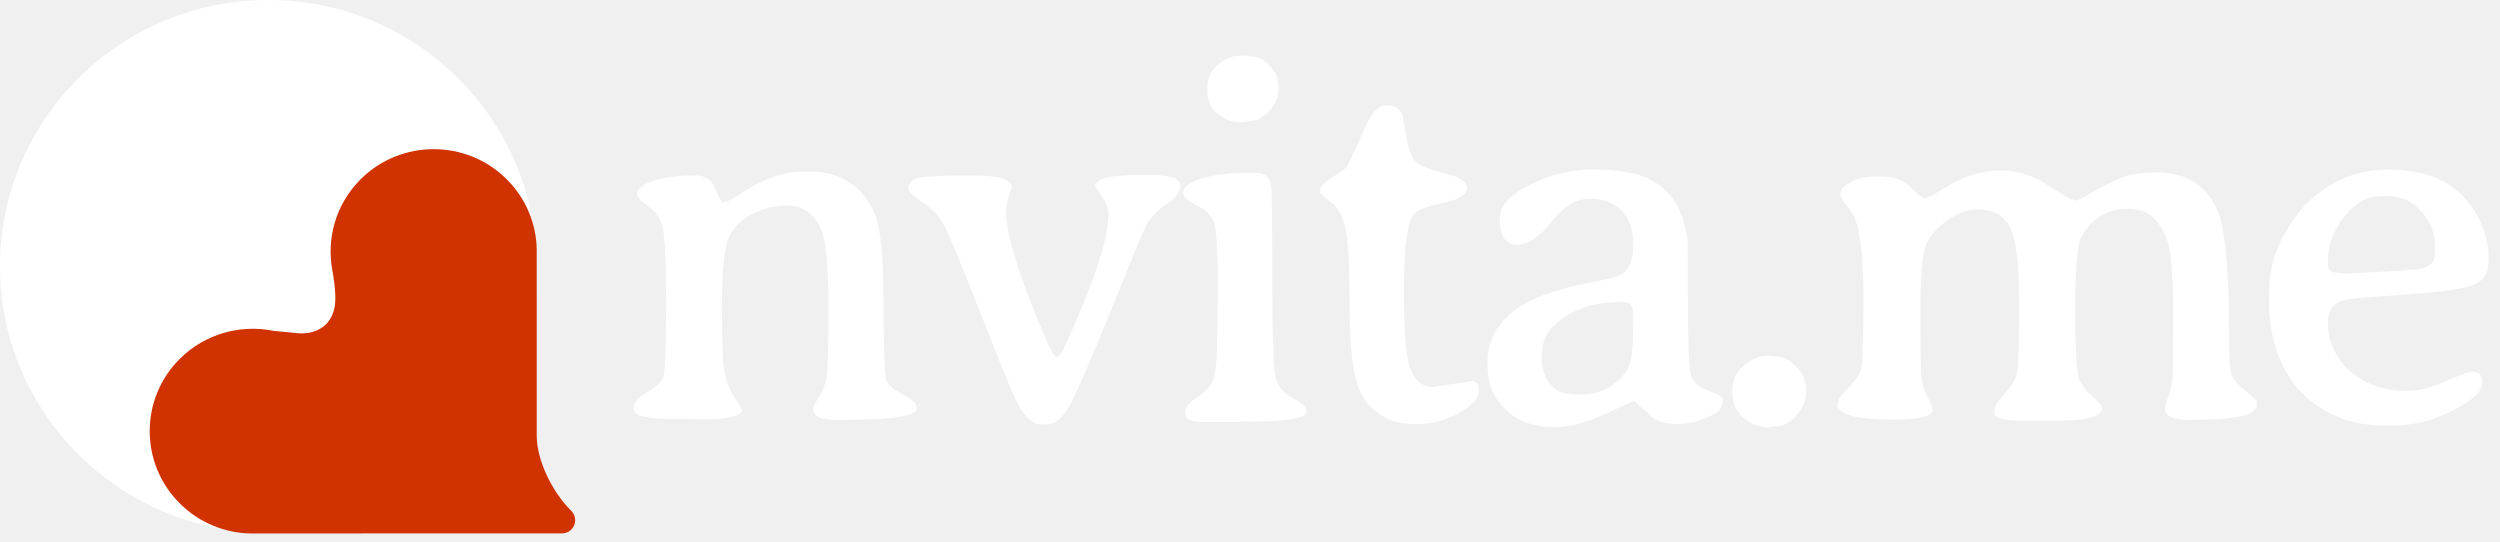
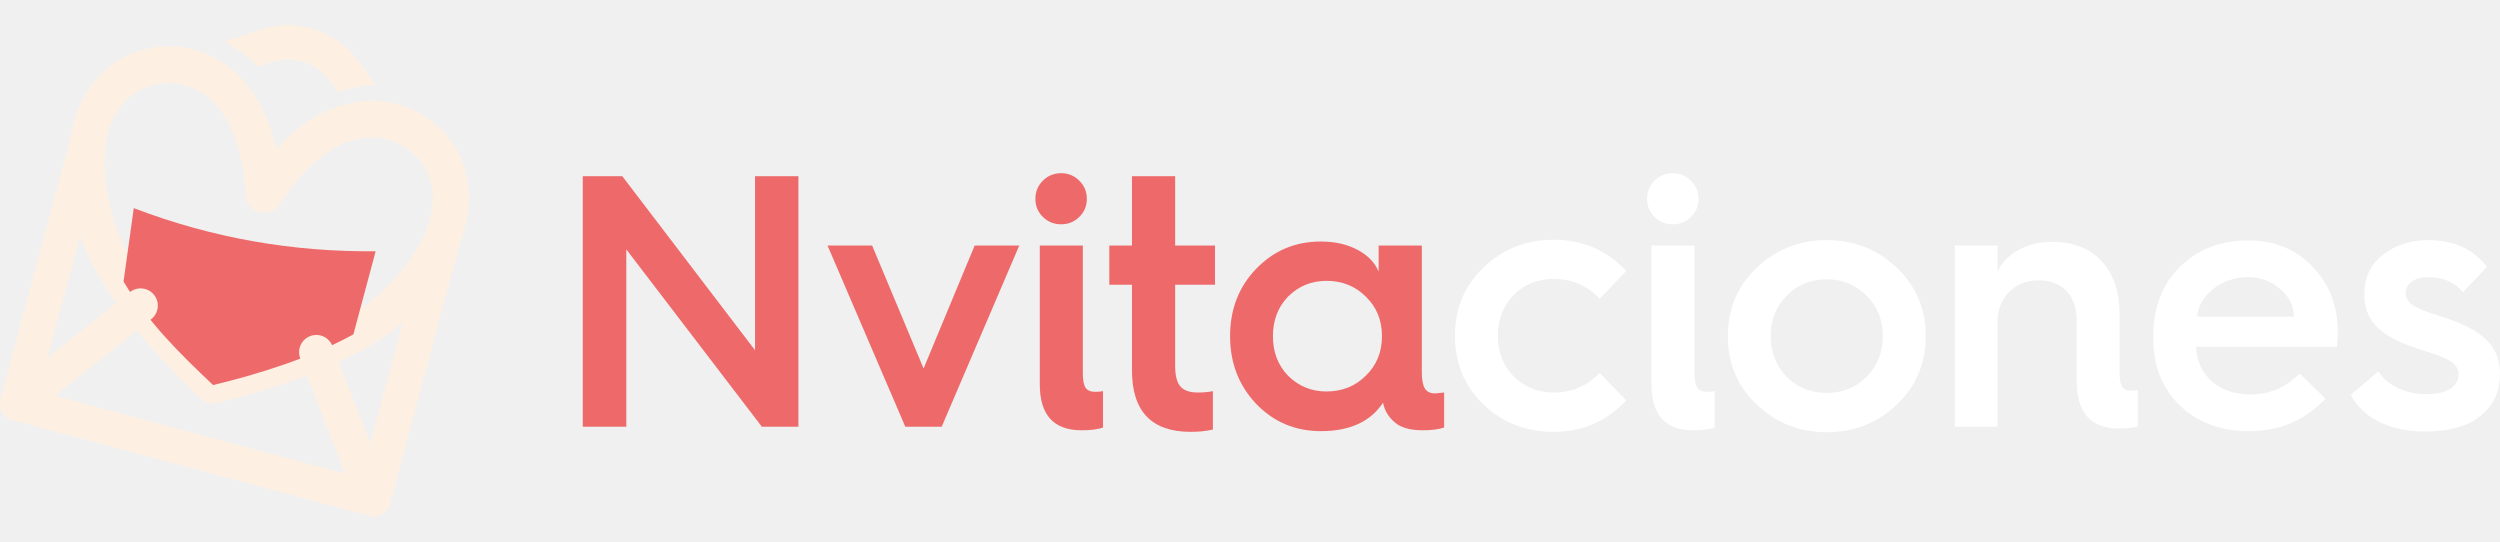
<svg xmlns="http://www.w3.org/2000/svg" width="100%" height="100%" viewBox="0 0 157 34" version="1.1" xml:space="preserve" style="fill-rule:evenodd;clip-rule:evenodd;stroke-linejoin:round;stroke-miterlimit:2;">
-   <path d="M16.847,33.456c-9.298,0 -16.847,-7.495 -16.847,-16.728c0,-9.232 7.549,-16.728 16.847,-16.728c9.298,0 16.847,7.496 16.847,16.728" style="fill:#fff;" />
-   <path d="M18.833,20.936c0.201,0.002 0.387,-0.006 0.533,-0.031c0.511,-0.088 0.885,-0.317 1.122,-0.557c0.241,-0.245 0.476,-0.649 0.549,-1.199c0.1,-0.75 -0.15,-2.092 -0.15,-2.092c-0.407,-2.036 0.182,-4.231 1.77,-5.808c2.526,-2.509 6.629,-2.509 9.156,0c1.235,1.227 1.874,2.827 1.893,4.436c0.001,0.064 0.001,6.244 0.001,11.685c0,1.434 0.864,3.398 2.166,4.713c0.241,0.235 0.314,0.591 0.186,0.902c-0.128,0.31 -0.432,0.512 -0.77,0.512c-8.221,0.004 -19.475,0.004 -19.525,0.004c-1.62,-0.019 -3.232,-0.654 -4.467,-1.881c-2.527,-2.509 -2.527,-6.583 0,-9.091c1.595,-1.584 3.818,-2.167 5.877,-1.752l1.659,0.159Z" style="fill:#d03200;" />
-   <path d="M42.073,26.307c-1.519,-0 -2.279,-0.216 -2.279,-0.647c0,-0.355 0.2,-0.646 0.598,-0.873c0.722,-0.409 1.142,-0.775 1.261,-1.099c0.118,-0.334 0.178,-1.891 0.178,-4.671c0,-2.79 -0.086,-4.423 -0.259,-4.897c-0.161,-0.485 -0.463,-0.883 -0.905,-1.196c-0.442,-0.312 -0.663,-0.565 -0.663,-0.759c0,-0.194 0.146,-0.377 0.437,-0.55c0.679,-0.398 1.756,-0.598 3.232,-0.598c0.442,-0 0.787,0.151 1.035,0.453c0.086,0.107 0.204,0.344 0.355,0.711c0.162,0.355 0.27,0.533 0.323,0.533c0.205,-0.011 0.523,-0.156 0.954,-0.436c1.487,-1.002 2.834,-1.503 4.041,-1.503l0.549,-0c0.873,-0 1.659,0.215 2.36,0.646c0.7,0.431 1.239,1.078 1.616,1.94c0.388,0.862 0.582,2.742 0.582,5.64c0,2.888 0.059,4.504 0.178,4.849c0.129,0.334 0.479,0.647 1.05,0.937c0.582,0.291 0.873,0.577 0.873,0.857c0,0.485 -1.53,0.727 -4.59,0.727l-0.485,-0c-0.97,-0 -1.455,-0.231 -1.455,-0.695c0,-0.097 0.119,-0.328 0.356,-0.695c0.237,-0.377 0.399,-0.792 0.485,-1.244c0.086,-0.453 0.129,-1.94 0.129,-4.461c0,-2.532 -0.156,-4.159 -0.469,-4.881c-0.43,-0.991 -1.147,-1.487 -2.149,-1.487c-0.733,-0 -1.444,0.173 -2.134,0.517c-0.678,0.334 -1.174,0.814 -1.486,1.439c-0.302,0.614 -0.453,2.095 -0.453,4.444c0,2.339 0.065,3.756 0.194,4.251c0.129,0.485 0.285,0.878 0.469,1.18l0.598,0.97c0,0.42 -0.846,0.63 -2.538,0.63l-0.986,-0.032l-1.002,-0Zm23.655,0.339l-0.371,-0c-0.507,-0 -1.008,-0.469 -1.503,-1.406c-0.248,-0.474 -1.008,-2.333 -2.279,-5.576c-1.272,-3.243 -2.048,-5.113 -2.328,-5.608c-0.28,-0.507 -0.716,-0.954 -1.309,-1.342c-0.592,-0.398 -0.889,-0.7 -0.889,-0.905c0,-0.334 0.237,-0.549 0.711,-0.646c0.474,-0.097 1.557,-0.146 3.249,-0.146c1.692,-0 2.538,0.243 2.538,0.727c0,0.033 -0.06,0.211 -0.178,0.534c-0.119,0.312 -0.178,0.657 -0.178,1.034c0,1.476 0.84,4.159 2.521,8.049c0.313,0.711 0.534,1.067 0.663,1.067c0.129,-0 0.339,-0.323 0.63,-0.97c1.735,-3.836 2.602,-6.497 2.602,-7.984c0,-0.367 -0.14,-0.754 -0.42,-1.164c-0.28,-0.409 -0.42,-0.619 -0.42,-0.63c0,-0.463 1.002,-0.695 3.006,-0.695l0.388,-0c1.314,-0 1.972,0.226 1.972,0.679c0,0.388 -0.286,0.77 -0.857,1.147c-0.571,0.367 -1.007,0.824 -1.309,1.374c-0.14,0.248 -0.857,1.977 -2.15,5.188c-1.293,3.2 -2.165,5.215 -2.618,6.045c-0.452,0.819 -0.943,1.228 -1.471,1.228Zm14.556,-20.962c0,0.474 -0.204,0.915 -0.614,1.325c-0.399,0.399 -0.797,0.598 -1.196,0.598c-0.086,0.021 -0.156,0.032 -0.21,0.032l-0.356,0.033c-0.539,-0 -1.023,-0.178 -1.455,-0.534c-0.42,-0.355 -0.63,-0.813 -0.63,-1.374l0,-0.291c0,-0.56 0.221,-1.029 0.663,-1.406c0.453,-0.388 0.969,-0.581 1.551,-0.581l0.081,-0l0.55,0.064c0.334,-0 0.679,0.183 1.034,0.55c0.366,0.355 0.55,0.716 0.55,1.083l0.032,0.145l0,0.356Zm-5.139,7.208c-0.561,-0.269 -0.841,-0.523 -0.841,-0.76c0,-0.237 0.113,-0.425 0.34,-0.565c0.786,-0.474 2.031,-0.711 3.733,-0.711l0.469,-0c0.581,-0 0.91,0.269 0.985,0.808c0.044,0.291 0.065,2.252 0.065,5.883c0,3.62 0.076,5.7 0.226,6.238c0.151,0.528 0.513,0.938 1.083,1.229c0.571,0.28 0.857,0.565 0.857,0.856c0,0.41 -1.336,0.614 -4.008,0.614l-0.485,0.017l-1.972,-0c-0.787,-0 -1.18,-0.194 -1.18,-0.582c0,-0.323 0.237,-0.636 0.711,-0.938c0.485,-0.301 0.819,-0.635 1.002,-1.002c0.205,-0.398 0.308,-1.33 0.308,-2.796l0.015,-0.517l0,-0.501l0.017,-0.76l0,-0.501l0.016,-0.501c0,-2.553 -0.087,-4.04 -0.258,-4.46c-0.162,-0.431 -0.523,-0.782 -1.083,-1.051Zm14.846,11.411l2.457,-0.372c0.28,0 0.42,0.221 0.42,0.663c0,0.431 -0.415,0.878 -1.244,1.341c-0.83,0.463 -1.703,0.695 -2.619,0.695l-0.323,0c-0.722,0 -1.374,-0.189 -1.956,-0.566c-0.581,-0.377 -1.007,-0.84 -1.276,-1.39c-0.464,-0.959 -0.696,-2.774 -0.696,-5.446c0,-2.683 -0.096,-4.359 -0.291,-5.027c-0.183,-0.668 -0.425,-1.126 -0.726,-1.374c-0.561,-0.452 -0.841,-0.7 -0.841,-0.743c0,-0.28 0.145,-0.517 0.436,-0.711c0.744,-0.496 1.148,-0.776 1.212,-0.841c0.076,-0.075 0.491,-0.959 1.245,-2.65c0.377,-0.841 0.803,-1.261 1.277,-1.261c0.484,0 0.808,0.172 0.97,0.517c0.042,0.086 0.134,0.555 0.274,1.406c0.151,0.852 0.362,1.401 0.631,1.649c0.269,0.237 0.867,0.469 1.794,0.695c0.926,0.215 1.39,0.528 1.39,0.937c0,0.41 -0.512,0.717 -1.536,0.922c-1.023,0.204 -1.643,0.468 -1.858,0.792c-0.377,0.549 -0.566,2.101 -0.566,4.654c0,2.554 0.118,4.165 0.355,4.833c0.302,0.851 0.792,1.277 1.471,1.277Zm21.031,2.521c-0.561,-0 -1.072,-0.199 -1.536,-0.598c-0.463,-0.399 -0.695,-0.921 -0.695,-1.568l-0,-0.145c-0,-0.625 0.237,-1.142 0.711,-1.552c0.485,-0.409 0.975,-0.614 1.471,-0.614l0.291,-0c0.162,0.032 0.28,0.048 0.355,0.048c0.378,-0 0.771,0.205 1.18,0.615c0.41,0.409 0.614,0.883 0.614,1.422l-0,0.226c-0,0.496 -0.198,0.975 -0.597,1.439c-0.388,0.452 -0.835,0.678 -1.342,0.678l-0.371,0.049l-0.081,-0Z" style="fill:#fff;fill-rule:nonzero;" />
-   <path d="M102.051,18.97l-0.275,0c-1.414,0 -2.597,0.319 -3.547,0.956c-0.939,0.626 -1.408,1.408 -1.408,2.348l0,0.323c0,0.551 0.167,1.048 0.502,1.49c0.345,0.432 0.788,0.648 1.327,0.648l0.195,0.032l0.486,0c1.122,0 2.04,-0.458 2.752,-1.376c0.314,-0.399 0.47,-1.22 0.47,-2.461l0,-0.292l0.016,-0.389l0,-0.388c0,-0.594 -0.172,-0.891 -0.518,-0.891Zm-7.87,-5.23c0,-0.799 0.632,-1.512 1.895,-2.138c1.274,-0.637 2.591,-0.955 3.951,-0.955l0.129,0c1.296,0 2.332,0.156 3.11,0.469c1.576,0.627 2.477,1.954 2.704,3.984c0.021,0.205 0.032,1.565 0.032,4.081c0,2.504 0.065,3.972 0.195,4.404c0.14,0.432 0.507,0.751 1.101,0.956c0.604,0.205 0.907,0.399 0.907,0.583c0,0.388 -0.195,0.685 -0.583,0.89c-0.778,0.411 -1.544,0.616 -2.3,0.616c-0.745,0 -1.301,-0.173 -1.668,-0.519c-0.658,-0.615 -1.009,-0.923 -1.052,-0.923c-0.044,0 -0.654,0.276 -1.83,0.826c-1.177,0.54 -2.208,0.81 -3.093,0.81c-1.328,0 -2.37,-0.367 -3.125,-1.101c-0.756,-0.734 -1.134,-1.625 -1.134,-2.672l0,-0.405c0,-1.123 0.486,-2.11 1.457,-2.963c0.972,-0.853 2.721,-1.517 5.247,-1.992c0.918,-0.173 1.495,-0.335 1.733,-0.486c0.475,-0.302 0.712,-0.917 0.712,-1.846c0,-0.928 -0.248,-1.641 -0.745,-2.137c-0.496,-0.497 -1.16,-0.745 -1.991,-0.745c-0.832,0 -1.636,0.485 -2.413,1.457c-0.767,0.961 -1.468,1.441 -2.105,1.441c-0.756,0 -1.134,-0.545 -1.134,-1.635Z" style="fill:#fff;fill-rule:nonzero;" />
-   <path d="M126.676,23.414c0.087,-0.421 0.13,-1.859 0.13,-4.316c0,-2.456 -0.189,-4.062 -0.566,-4.816c-0.377,-0.754 -1.077,-1.131 -2.101,-1.131c-0.614,0 -1.25,0.242 -1.907,0.727c-0.657,0.474 -1.094,1.002 -1.31,1.584c-0.215,0.582 -0.323,1.939 -0.323,4.073c0,2.122 0.017,3.432 0.049,3.927c0.043,0.496 0.124,0.884 0.242,1.164l0.21,0.404c0.173,0.334 0.259,0.576 0.259,0.727c0,0.399 -0.824,0.598 -2.473,0.598c-1.648,0 -2.72,-0.167 -3.216,-0.501l-0.291,-0.307c0,-0.302 0.107,-0.56 0.323,-0.776c0.647,-0.657 1.029,-1.158 1.148,-1.503c0.118,-0.345 0.178,-1.869 0.178,-4.574c0,-2.715 -0.232,-4.487 -0.696,-5.317l-0.339,-0.437c-0.28,-0.355 -0.42,-0.624 -0.42,-0.808c0,-0.194 0.199,-0.414 0.598,-0.662c0.41,-0.259 1.04,-0.388 1.891,-0.388c0.862,0 1.508,0.231 1.939,0.695c0.432,0.452 0.738,0.679 0.921,0.679l0.486,-0.227l1.228,-0.727c1.002,-0.528 2.02,-0.792 3.055,-0.792c1.034,0 2.02,0.318 2.957,0.954c0.938,0.625 1.525,0.937 1.762,0.937l0.55,-0.259l0.597,-0.355c0.507,-0.302 1.051,-0.571 1.633,-0.808c0.56,-0.237 1.304,-0.356 2.231,-0.356c1.767,0 3.016,0.733 3.749,2.198c0.538,1.078 0.808,3.599 0.808,7.564c0,1.703 0.054,2.694 0.162,2.974c0.108,0.27 0.399,0.598 0.873,0.986c0.474,0.388 0.711,0.614 0.711,0.679l0,0.388l-0.307,0.291c-0.518,0.312 -1.832,0.468 -3.944,0.468c-1.013,0 -1.519,-0.247 -1.519,-0.743c0,-0.054 0.07,-0.296 0.21,-0.727c0.151,-0.431 0.237,-0.776 0.259,-1.035c0.032,-0.269 0.048,-1.643 0.048,-4.121c0,-2.478 -0.124,-4.03 -0.372,-4.655c-0.237,-0.636 -0.539,-1.121 -0.905,-1.455c-0.355,-0.344 -0.9,-0.517 -1.633,-0.517c-0.732,0 -1.352,0.2 -1.858,0.598c-0.506,0.399 -0.862,0.846 -1.067,1.342c-0.204,0.485 -0.307,1.961 -0.307,4.428c0,2.468 0.076,3.895 0.226,4.283c0.151,0.377 0.432,0.749 0.841,1.115c0.42,0.367 0.63,0.609 0.63,0.728c0,0.539 -0.943,0.808 -2.828,0.808l-2.263,0c-1.132,0 -1.697,-0.162 -1.697,-0.485c0,-0.334 0.14,-0.652 0.42,-0.954c0.604,-0.635 0.943,-1.158 1.018,-1.567Zm26.241,-7.484l-0,-0.501c-0,-0.797 -0.285,-1.513 -0.856,-2.149c-0.571,-0.647 -1.271,-0.97 -2.101,-0.97l-0.307,-0c-0.151,0.022 -0.253,0.032 -0.307,0.032c-0.755,-0 -1.471,0.431 -2.15,1.293c-0.668,0.862 -1.002,1.784 -1.002,2.764l-0,0.21c-0,0.345 0.205,0.518 0.615,0.518c0.161,0.032 0.247,0.048 0.258,0.048l0.372,0.016l0.096,-0l0.114,-0.016l3.119,-0.178l0.582,-0.064c1.045,-0 1.567,-0.334 1.567,-1.003Zm-6.723,4.284c-0,1.228 0.463,2.257 1.39,3.087c0.926,0.829 2.101,1.244 3.524,1.244c0.57,0 1.088,-0.081 1.551,-0.242c0.474,-0.173 0.986,-0.378 1.536,-0.615c0.56,-0.237 0.91,-0.355 1.05,-0.355c0.431,0 0.647,0.232 0.647,0.695c-0,0.625 -0.798,1.293 -2.393,2.004c-1.034,0.463 -2.144,0.695 -3.329,0.695l-0.355,0c-2.026,0 -3.707,-0.614 -5.043,-1.843c-0.722,-0.668 -1.282,-1.519 -1.681,-2.553c-0.398,-1.045 -0.598,-2.166 -0.598,-3.362l0.016,-0.372l-0,-0.371c-0,-1.035 0.237,-2.053 0.712,-3.055c0.484,-1.002 1.061,-1.826 1.728,-2.473c1.412,-1.358 3.087,-2.042 5.027,-2.053c2.931,0 4.881,1.143 5.851,3.427c0.302,0.722 0.453,1.384 0.453,1.988l-0,0.323c-0,0.744 -0.308,1.245 -0.922,1.503c-0.614,0.248 -2.063,0.453 -4.347,0.614c-2.285,0.162 -3.524,0.27 -3.718,0.324c-0.733,0.183 -1.099,0.646 -1.099,1.39Z" style="fill:#fff;fill-rule:nonzero;" />
+   <g>
+     <g>
+       <path d="M17.355,9.352c1.872,-2.009 3.773,-2.85 5.441,-3c2.386,-0.216 4.401,0.952 5.534,2.513c2.122,2.921 1.196,7.372 -2.68,11.033c-2.538,2.536 -7.762,4.396 -12.002,5.403c-0.378,0.09 -0.775,-0.017 -1.057,-0.283c-3.166,-2.991 -6.758,-7.211 -7.689,-10.667c-1.531,-5.117 -0.108,-9.439 3.192,-10.908c1.762,-0.785 4.091,-0.789 6.049,0.59c1.369,0.964 2.595,2.643 3.212,5.319Zm-1.913,2.92c-0.161,-2.742 -0.878,-4.584 -1.901,-5.713c-1.339,-1.478 -3.18,-1.606 -4.511,-1.013c-2.432,1.082 -3.052,4.381 -1.921,8.153c0.004,0.011 0.007,0.022 0.01,0.033c0.794,2.975 3.842,6.512 6.603,9.182c3.725,-0.932 8.133,-2.471 10.308,-4.65c0.008,-0.009 0.016,-0.017 0.025,-0.025c2.865,-2.701 3.978,-5.867 2.413,-8.021c-0.856,-1.179 -2.515,-1.989 -4.413,-1.378c-1.451,0.467 -2.992,1.703 -4.503,3.998c-0.273,0.414 -0.78,0.607 -1.259,0.478c-0.479,-0.128 -0.822,-0.549 -0.851,-1.044Z" style="fill:#fdf0e2;" />
+       <path d="M7.758,17.679l0.643,-4.609c4.945,1.891 10.012,2.759 15.19,2.709l-1.397,5.216c-2.572,1.432 -5.936,2.503 -8.812,3.186c-2.15,-2.03 -4.113,-3.976 -5.624,-6.502Z" style="fill:#ee6a6a;" />
+       <path d="M18.857,22.509c-0.216,-0.557 0.06,-1.184 0.617,-1.401c0.556,-0.216 1.183,0.06 1.4,0.617l3.586,9.222c0.147,0.38 0.069,0.811 -0.203,1.115c-0.272,0.303 -0.692,0.428 -1.086,0.322l-22.369,-5.994c-0.395,-0.105 -0.696,-0.424 -0.779,-0.825c-0.083,-0.4 0.066,-0.812 0.386,-1.067l7.748,-6.153c0.467,-0.372 1.148,-0.293 1.52,0.174c0.371,0.468 0.293,1.149 -0.175,1.52c0,-0 -6.065,4.818 -6.065,4.818c-0,-0 18.233,4.885 18.233,4.885l-2.813,-7.233Z" style="fill:#fdf0e2;" />
+       <path d="M14.092,2.619l2.252,-0.756c2.261,-0.759 4.754,0.037 6.157,1.966l1.09,1.499c-0.146,0.004 -0.294,0.012 -0.443,0.026c-0.608,0.055 -1.245,0.191 -1.901,0.429l-0.496,-0.682c-0.847,-1.165 -2.353,-1.645 -3.719,-1.187l-0.836,0.281c-0.37,-0.397 -0.761,-0.733 -1.16,-1.015c-0.308,-0.216 -0.623,-0.403 -0.944,-0.561Z" style="fill:#fdf0e2;" />
+       <path d="M2.127,25.626c-0.155,0.576 -0.748,0.919 -1.325,0.764c-0.577,-0.154 -0.919,-0.748 -0.765,-1.324l4.389,-16.38c0.154,-0.577 0.748,-0.919 1.325,-0.765c0.577,0.155 0.919,0.748 0.765,1.325l-4.389,16.38Z" style="fill:#fdf0e2;" />
+       <path d="M24.496,31.619c-0.154,0.577 -0.748,0.92 -1.325,0.765c-0.576,-0.154 -0.919,-0.748 -0.765,-1.325l4.389,-16.379c0.155,-0.577 0.748,-0.92 1.325,-0.765c0.577,0.155 0.92,0.748 0.765,1.325l-4.389,16.379Z" style="fill:#fdf0e2;" />
+     </g>
+     <g>
+       <path d="M39.333,26.801l-2.735,-0l0,-15.736l2.481,-0l8.337,10.928l-0,-10.928l2.724,-0l-0,15.736l-2.294,-0l-8.513,-11.138l-0,11.138Z" style="fill:#ee6a6a;fill-rule:nonzero;" />
+       <path d="M59.136,26.801l-2.282,-0l-4.885,-11.381l2.801,0l3.231,7.72l3.208,-7.72l2.801,0l-4.874,11.381Z" style="fill:#ee6a6a;fill-rule:nonzero;" />
+       <path d="M65.299,24.132l-0,-8.712l2.702,0l-0,7.995c-0,0.449 0.057,0.759 0.171,0.932c0.114,0.173 0.321,0.259 0.623,0.259c0.169,0 0.327,-0.015 0.474,-0.044l-0,2.283c-0.294,0.117 -0.746,0.176 -1.357,0.176c-1.742,0 -2.613,-0.963 -2.613,-2.889Zm1.345,-10.046c-0.456,0 -0.84,-0.154 -1.152,-0.463c-0.312,-0.309 -0.469,-0.687 -0.469,-1.136c0,-0.448 0.157,-0.829 0.469,-1.141c0.312,-0.313 0.696,-0.469 1.152,-0.469c0.441,0 0.82,0.156 1.136,0.469c0.316,0.312 0.474,0.693 0.474,1.141c0,0.449 -0.158,0.827 -0.474,1.136c-0.316,0.309 -0.695,0.463 -1.136,0.463Z" style="fill:#ee6a6a;fill-rule:nonzero;" />
+       <path d="M71.087,23.25l-0,-5.37l-1.423,-0l0,-2.46l1.423,0l-0,-4.355l2.712,-0l0,4.355l2.504,0l-0,2.46l-2.504,-0l0,5.083c0,0.618 0.111,1.053 0.331,1.307c0.221,0.253 0.585,0.38 1.092,0.38c0.367,0 0.684,-0.029 0.948,-0.088l0,2.415c-0.419,0.096 -0.886,0.143 -1.4,0.143c-2.456,0 -3.683,-1.29 -3.683,-3.87Z" style="fill:#ee6a6a;fill-rule:nonzero;" />
+       <path d="M82.95,15.167c0.89,-0 1.662,0.176 2.316,0.529c0.654,0.353 1.092,0.809 1.312,1.368l0,-1.644l2.713,0l0,7.951c0,0.485 0.064,0.829 0.193,1.031c0.129,0.202 0.344,0.303 0.645,0.303c0.044,0 0.232,-0.018 0.563,-0.055l-0,2.195c-0.317,0.117 -0.761,0.176 -1.335,0.176c-0.676,0 -1.202,-0.117 -1.577,-0.353c-0.507,-0.353 -0.816,-0.812 -0.926,-1.378c-0.787,1.191 -2.088,1.786 -3.904,1.786c-1.61,0 -2.966,-0.573 -4.069,-1.72c-1.088,-1.154 -1.632,-2.569 -1.632,-4.245c0,-1.684 0.544,-3.092 1.632,-4.224c1.103,-1.147 2.459,-1.72 4.069,-1.72Zm0.353,9.417c0.985,0 1.809,-0.331 2.47,-0.992c0.677,-0.655 1.015,-1.482 1.015,-2.481c-0,-1 -0.338,-1.827 -1.015,-2.482c-0.661,-0.661 -1.485,-0.992 -2.47,-0.992c-0.948,-0 -1.753,0.331 -2.415,0.992c-0.632,0.655 -0.948,1.482 -0.948,2.482c-0,0.999 0.316,1.826 0.948,2.481c0.662,0.661 1.467,0.992 2.415,0.992Z" style="fill:#ee6a6a;fill-rule:nonzero;" />
+       <path d="M97.571,15.057c1.816,-0 3.334,0.654 4.554,1.962l-1.665,1.743c-0.786,-0.831 -1.75,-1.246 -2.889,-1.246c-1,-0 -1.838,0.338 -2.514,1.014c-0.662,0.684 -0.993,1.537 -0.993,2.558c0,1.015 0.331,1.864 0.993,2.548c0.676,0.676 1.514,1.014 2.514,1.014c1.147,0 2.11,-0.411 2.889,-1.235l1.665,1.732c-1.227,1.315 -2.746,1.973 -4.554,1.973c-1.742,0 -3.213,-0.573 -4.411,-1.72c-1.191,-1.139 -1.786,-2.577 -1.786,-4.312c-0,-1.72 0.595,-3.15 1.786,-4.289c1.22,-1.162 2.691,-1.742 4.411,-1.742Z" style="fill:#fff;fill-rule:nonzero;" />
+       <path d="M103.712,24.132l-0,-8.712l2.701,0l0,7.995c0,0.449 0.057,0.759 0.171,0.932c0.114,0.173 0.322,0.259 0.623,0.259c0.169,0 0.327,-0.015 0.474,-0.044l0,2.283c-0.294,0.117 -0.746,0.176 -1.356,0.176c-1.742,0 -2.613,-0.963 -2.613,-2.889Zm1.345,-10.046c-0.456,0 -0.84,-0.154 -1.152,-0.463c-0.313,-0.309 -0.469,-0.687 -0.469,-1.136c-0,-0.448 0.156,-0.829 0.469,-1.141c0.312,-0.313 0.696,-0.469 1.152,-0.469c0.441,0 0.82,0.156 1.136,0.469c0.316,0.312 0.474,0.693 0.474,1.141c-0,0.449 -0.158,0.827 -0.474,1.136c-0.316,0.309 -0.695,0.463 -1.136,0.463Z" style="fill:#fff;fill-rule:nonzero;" />
+       <path d="M110.315,25.4c-1.205,-1.147 -1.808,-2.577 -1.808,-4.289c-0,-1.713 0.603,-3.143 1.808,-4.29c1.221,-1.162 2.691,-1.742 4.411,-1.742c1.713,-0 3.18,0.58 4.4,1.742c1.206,1.147 1.809,2.577 1.809,4.29c-0,1.712 -0.603,3.142 -1.809,4.289c-1.22,1.162 -2.687,1.742 -4.4,1.742c-1.72,0 -3.19,-0.58 -4.411,-1.742Zm4.411,-0.728c0.993,0 1.827,-0.338 2.503,-1.014c0.677,-0.699 1.015,-1.548 1.015,-2.547c-0,-1.008 -0.338,-1.849 -1.015,-2.526c-0.676,-0.698 -1.51,-1.047 -2.503,-1.047c-1.014,-0 -1.86,0.349 -2.536,1.047c-0.662,0.684 -0.992,1.526 -0.992,2.526c-0,0.992 0.33,1.841 0.992,2.547c0.676,0.676 1.522,1.014 2.536,1.014Z" style="fill:#fff;fill-rule:nonzero;" />
+       <path d="M125.443,26.801l-2.679,-0l-0,-11.381l2.679,0l0,1.621c0.272,-0.558 0.713,-1.007 1.323,-1.345c0.611,-0.338 1.309,-0.507 2.096,-0.507c1.338,-0 2.38,0.406 3.126,1.218c0.746,0.813 1.119,1.928 1.119,3.347l0,3.595c0,0.449 0.053,0.759 0.16,0.932c0.107,0.173 0.307,0.259 0.601,0.259c0.11,0 0.239,-0.015 0.386,-0.044l-0,2.283c-0.316,0.088 -0.709,0.132 -1.18,0.132c-1.772,-0 -2.658,-0.993 -2.658,-2.977l0,-3.794c0,-0.786 -0.211,-1.406 -0.634,-1.858c-0.422,-0.452 -1.009,-0.678 -1.758,-0.678c-0.758,-0 -1.377,0.246 -1.859,0.739c-0.481,0.492 -0.722,1.128 -0.722,1.907l0,6.551Z" style="fill:#fff;fill-rule:nonzero;" />
+       <path d="M135.223,21.199l-0,-0.088c-0,-1.787 0.558,-3.239 1.676,-4.356c1.125,-1.103 2.555,-1.654 4.289,-1.654c1.662,-0 3.011,0.551 4.047,1.654c1.052,1.095 1.577,2.455 1.577,4.08c0,0.235 -0.014,0.551 -0.044,0.948l-8.855,0c0.045,0.904 0.377,1.629 0.998,2.173c0.622,0.544 1.432,0.816 2.432,0.816c1.176,-0 2.202,-0.438 3.076,-1.313l1.621,1.577c-1.293,1.36 -2.889,2.04 -4.785,2.04c-1.787,0 -3.239,-0.536 -4.356,-1.61c-1.118,-1.073 -1.676,-2.496 -1.676,-4.267Zm2.757,-1.312l6.076,-0c-0,-0.669 -0.287,-1.247 -0.861,-1.732c-0.566,-0.5 -1.235,-0.75 -2.007,-0.75c-0.838,0 -1.565,0.243 -2.183,0.728c-0.617,0.485 -0.959,1.07 -1.025,1.754Z" style="fill:#fff;fill-rule:nonzero;" />
+       <path d="M147.627,24.794l1.731,-1.467c0.265,0.419 0.665,0.761 1.202,1.026c0.537,0.264 1.14,0.397 1.809,0.397c0.676,-0 1.183,-0.116 1.521,-0.348c0.338,-0.231 0.508,-0.531 0.508,-0.899c-0,-0.382 -0.217,-0.683 -0.651,-0.904c-0.199,-0.117 -0.555,-0.261 -1.07,-0.43c-0.742,-0.235 -1.209,-0.393 -1.4,-0.474c-0.941,-0.338 -1.643,-0.761 -2.106,-1.268c-0.464,-0.507 -0.695,-1.154 -0.695,-1.941c-0,-1.044 0.386,-1.871 1.158,-2.481c0.808,-0.618 1.764,-0.926 2.867,-0.926c1.58,-0 2.808,0.558 3.683,1.676l-1.511,1.599c-0.5,-0.632 -1.238,-0.949 -2.216,-0.949c-0.419,0 -0.754,0.094 -1.004,0.282c-0.25,0.187 -0.375,0.431 -0.375,0.733c0,0.316 0.173,0.581 0.519,0.794c0.169,0.103 0.477,0.239 0.926,0.408c0.096,0.022 0.57,0.18 1.422,0.474c1.059,0.375 1.833,0.833 2.322,1.373c0.489,0.54 0.733,1.211 0.733,2.012c-0,1.088 -0.402,1.963 -1.207,2.625c-0.805,0.662 -1.961,0.992 -3.469,0.992c-1.124,0 -2.097,-0.204 -2.916,-0.612c-0.82,-0.408 -1.414,-0.972 -1.781,-1.692Z" style="fill:#fff;fill-rule:nonzero;" />
+     </g>
+   </g>
</svg>
